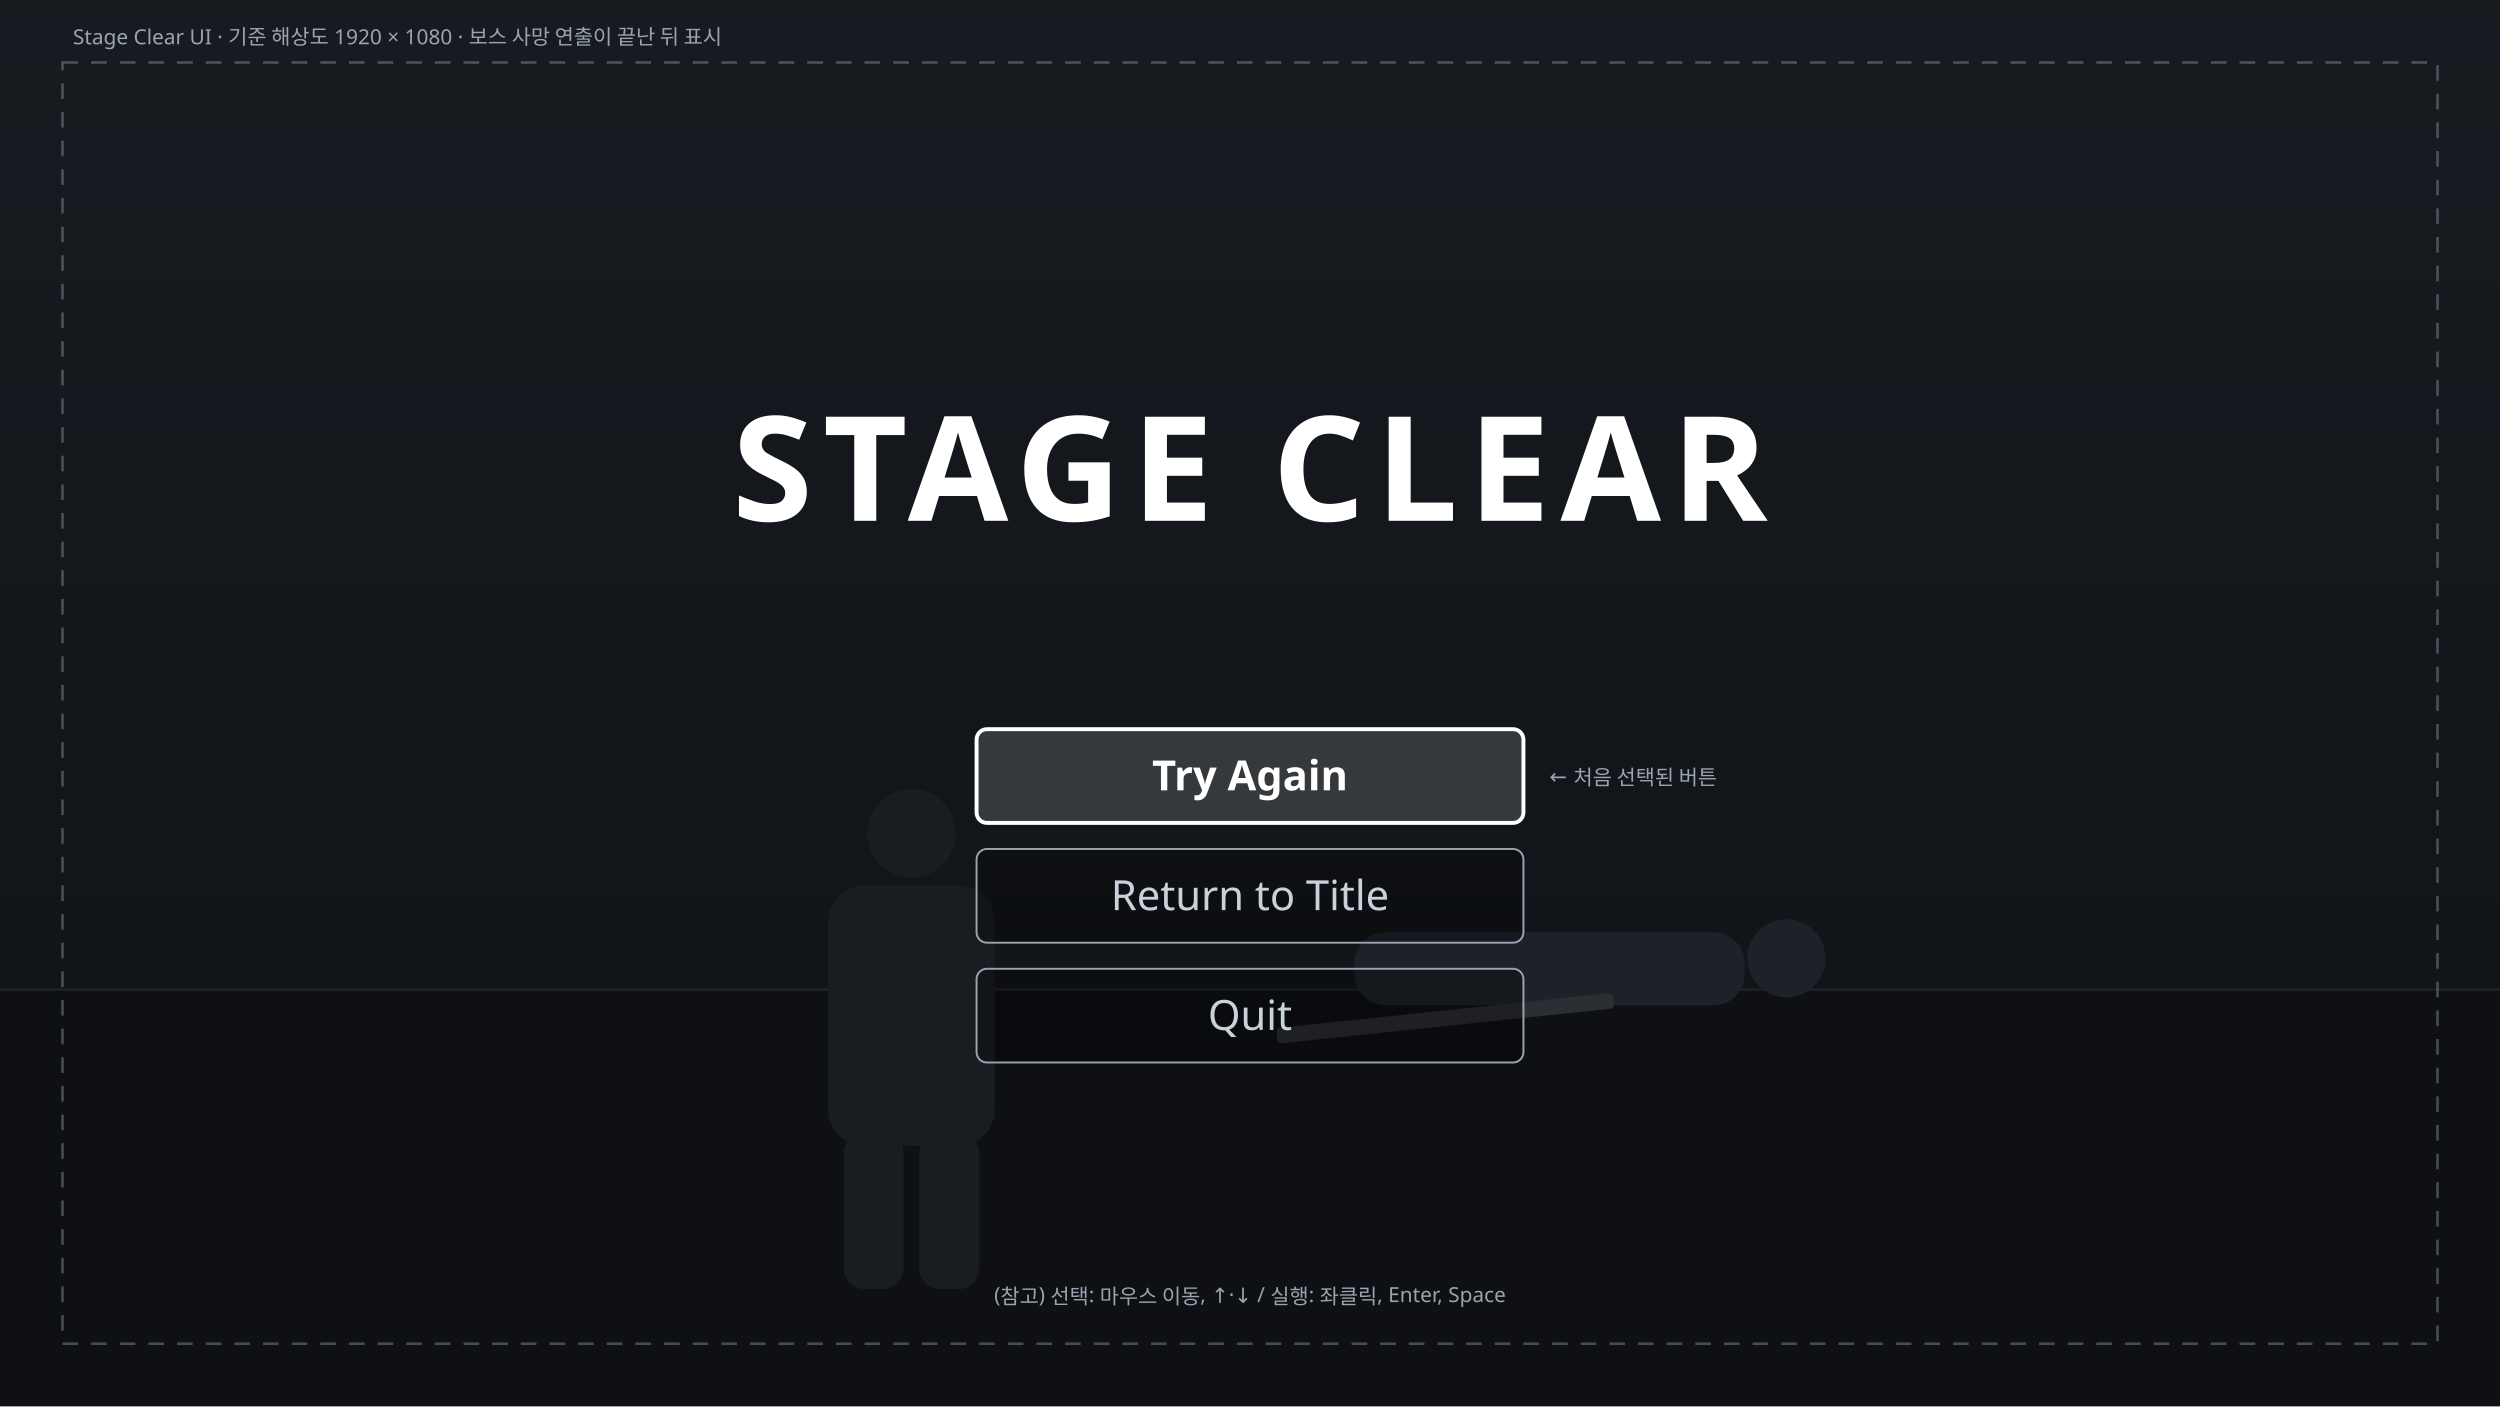
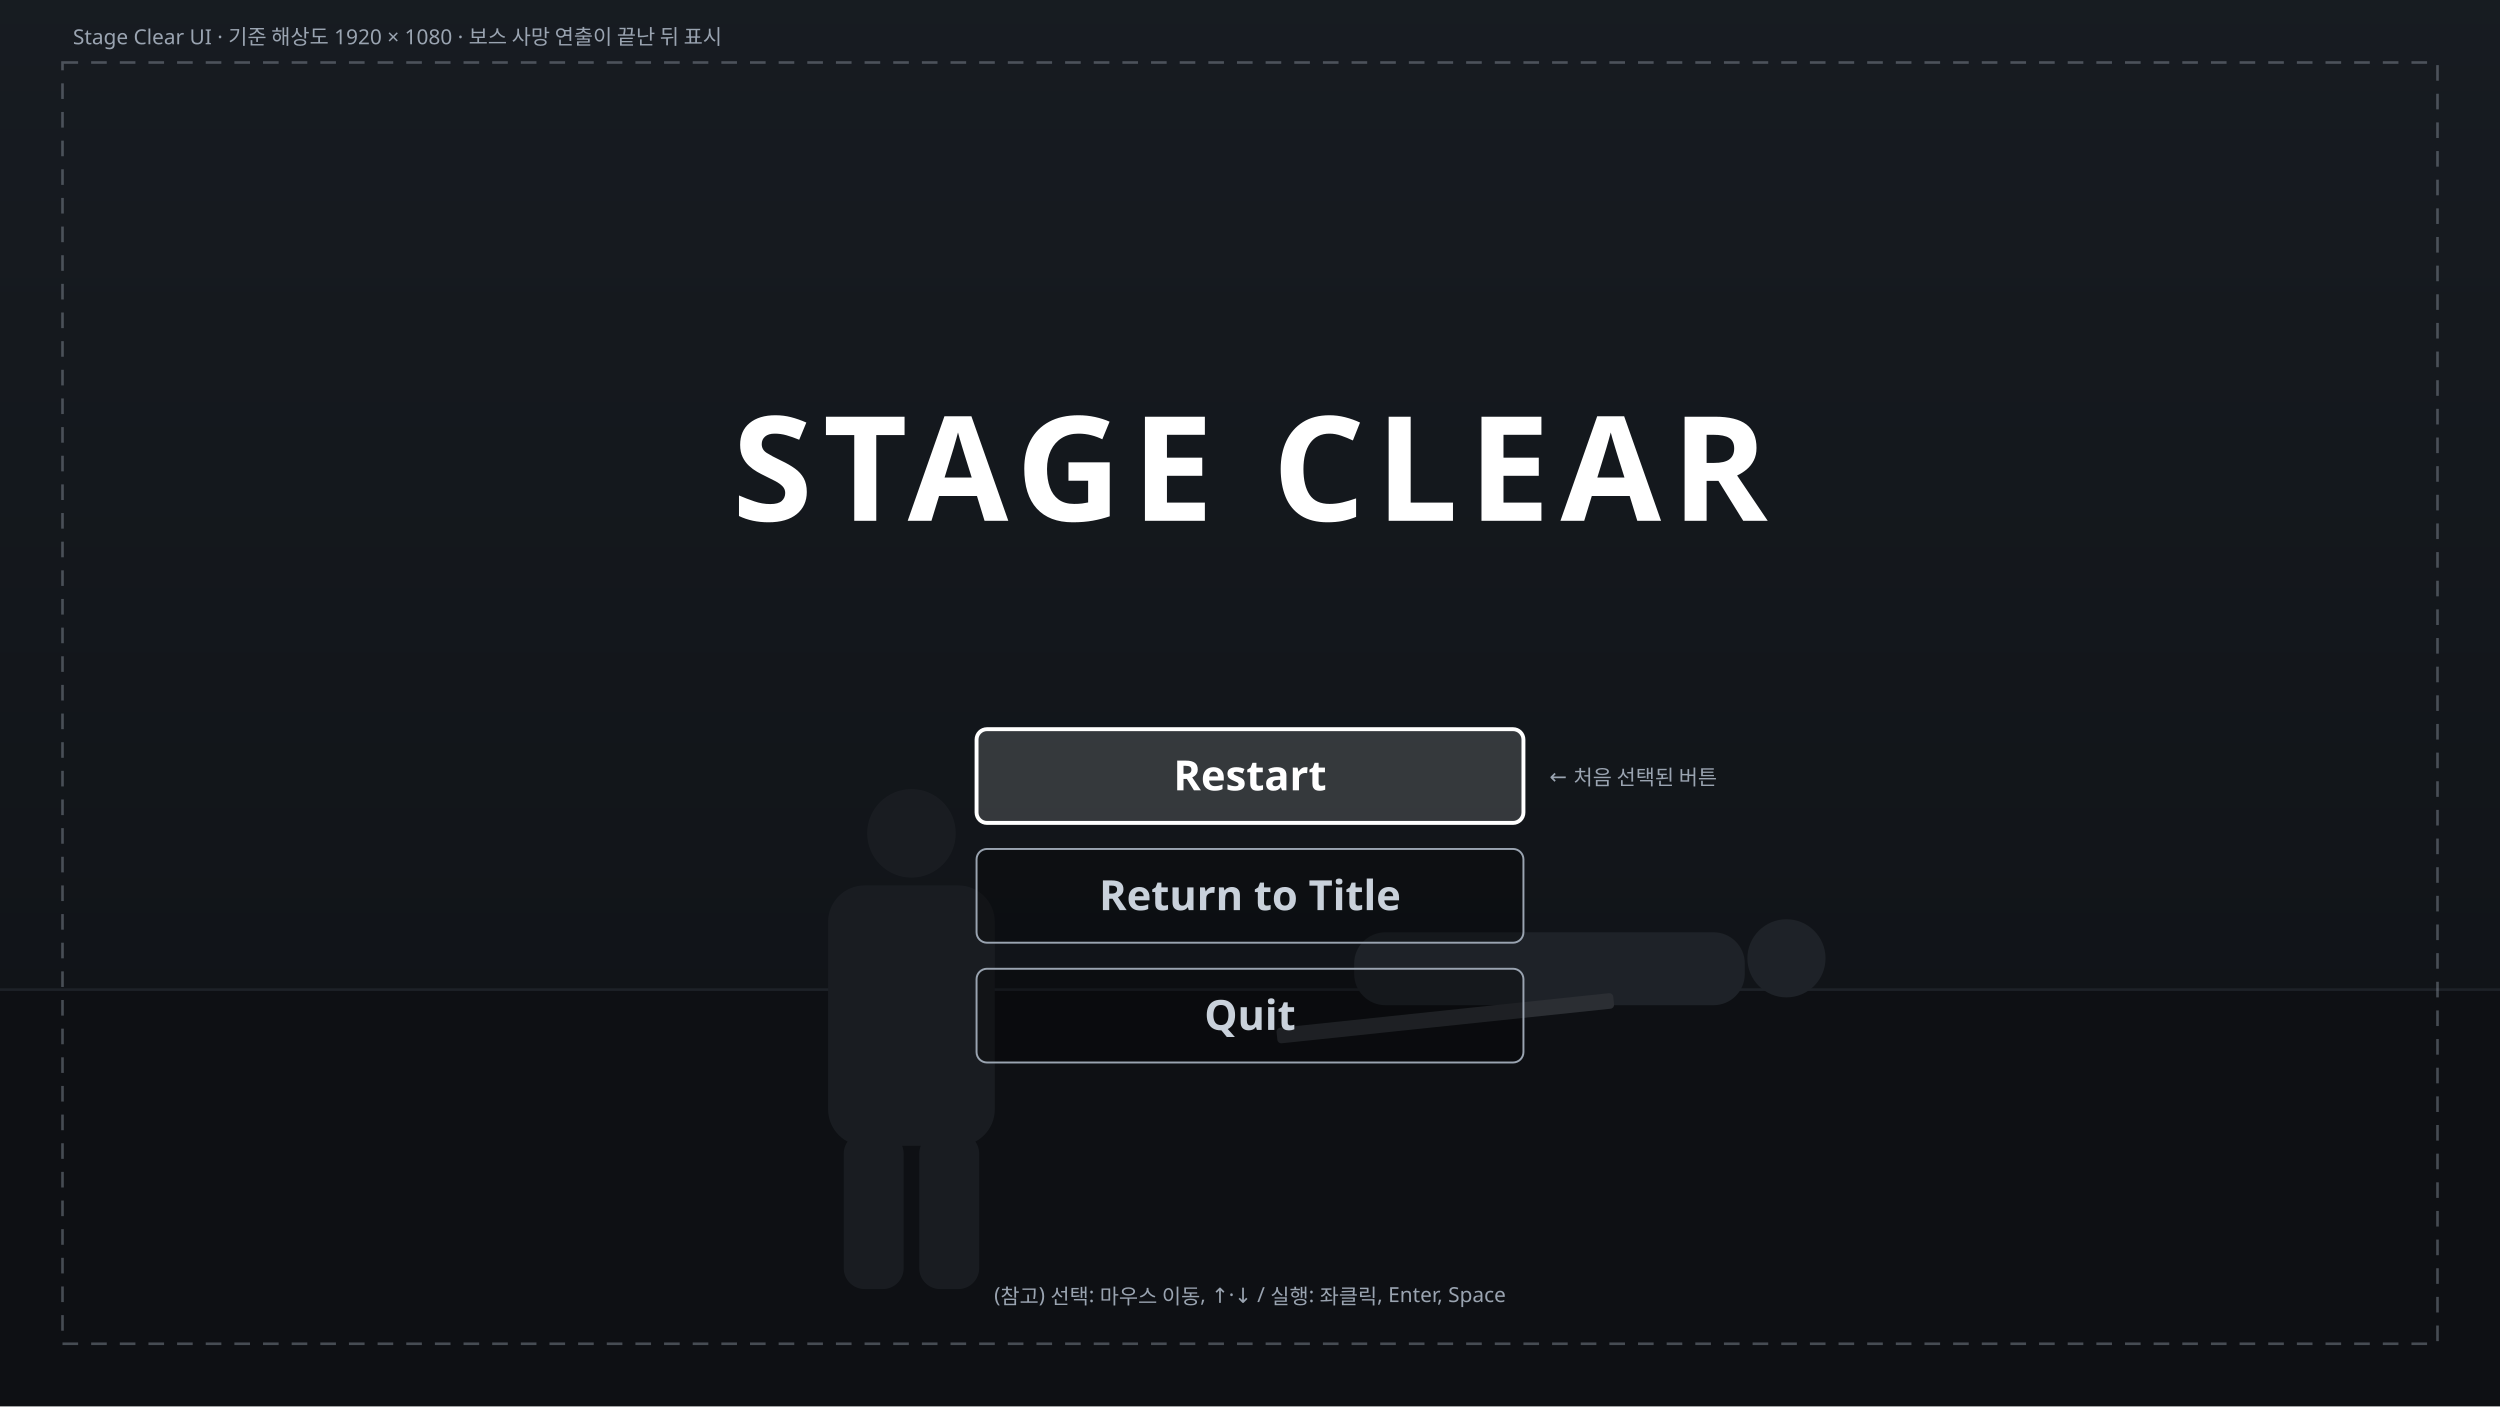
<svg xmlns="http://www.w3.org/2000/svg" width="1920" height="1080" viewBox="0 0 1920 1080" font-family="'Malgun Gothic', 'Apple SD Gothic Neo', 'Noto Sans KR', sans-serif">
  <defs>
    <linearGradient id="sky" x1="0" y1="0" x2="0" y2="1">
      <stop offset="0" stop-color="#3a4553" />
      <stop offset="1" stop-color="#2a323d" />
    </linearGradient>
  </defs>
  <rect width="1920" height="760" fill="url(#sky)" />
  <rect y="760" width="1920" height="320" fill="#222831" />
  <path d="M0 760 H1920" stroke="#4a5563" stroke-width="2" />
  <g fill="#4b5563">
    <rect x="1040" y="716" width="300" height="56" rx="24" />
    <circle cx="1372" cy="736" r="30" />
    <rect x="980" y="776" width="260" height="12" rx="3" fill="#6b7280" transform="rotate(-6 1110 782)" />
  </g>
  <g fill="#3f4753">
    <circle cx="700" cy="640" r="34" />
    <rect x="636" y="680" width="128" height="200" rx="28" />
    <rect x="648" y="870" width="46" height="120" rx="16" />
    <rect x="706" y="870" width="46" height="120" rx="16" />
  </g>
  <rect width="1920" height="1080" fill="#000000" fill-opacity="0.6" />
  <rect x="48" y="48" width="1824" height="984" fill="none" stroke="#9aa4b1" stroke-width="2" stroke-dasharray="12 10" opacity="0.4" />
  <text x="56" y="34" font-size="16" fill="#9aa4b1">Stage Clear UI · 기준 해상도 1920 × 1080 · 보스 사망 연출이 끝난 뒤 표시</text>
  <text x="960" y="400" font-size="112" font-weight="700" fill="#FFFFFF" text-anchor="middle" letter-spacing="8">STAGE CLEAR</text>
-   <g font-size="32" text-anchor="middle">
+   <g font-size="32" font-weight="700" text-anchor="middle">
    <rect x="750" y="560" width="420" height="72" rx="8" fill="#FFFFFF" fill-opacity="0.15" stroke="#FFFFFF" stroke-width="3" />
-     <text x="960" y="607" fill="#FFFFFF" font-weight="700">Try Again</text>
+     <text x="960" y="607" fill="#FFFFFF">Restart</text>
    <rect x="750" y="652" width="420" height="72" rx="8" fill="#000000" fill-opacity="0.3" stroke="#9aa4b1" stroke-width="1.5" />
    <text x="960" y="699" fill="#c9d1db">Return to Title</text>
    <rect x="750" y="744" width="420" height="72" rx="8" fill="#000000" fill-opacity="0.3" stroke="#9aa4b1" stroke-width="1.5" />
    <text x="960" y="791" fill="#c9d1db">Quit</text>
  </g>
  <text x="1190" y="602" font-size="16" fill="#9aa4b1">← 처음 선택된 버튼</text>
  <text x="960" y="1000" font-size="16" fill="#9aa4b1" text-anchor="middle">(참고) 선택: 마우스 이동, ↑·↓ / 실행: 좌클릭, Enter, Space</text>
</svg>
